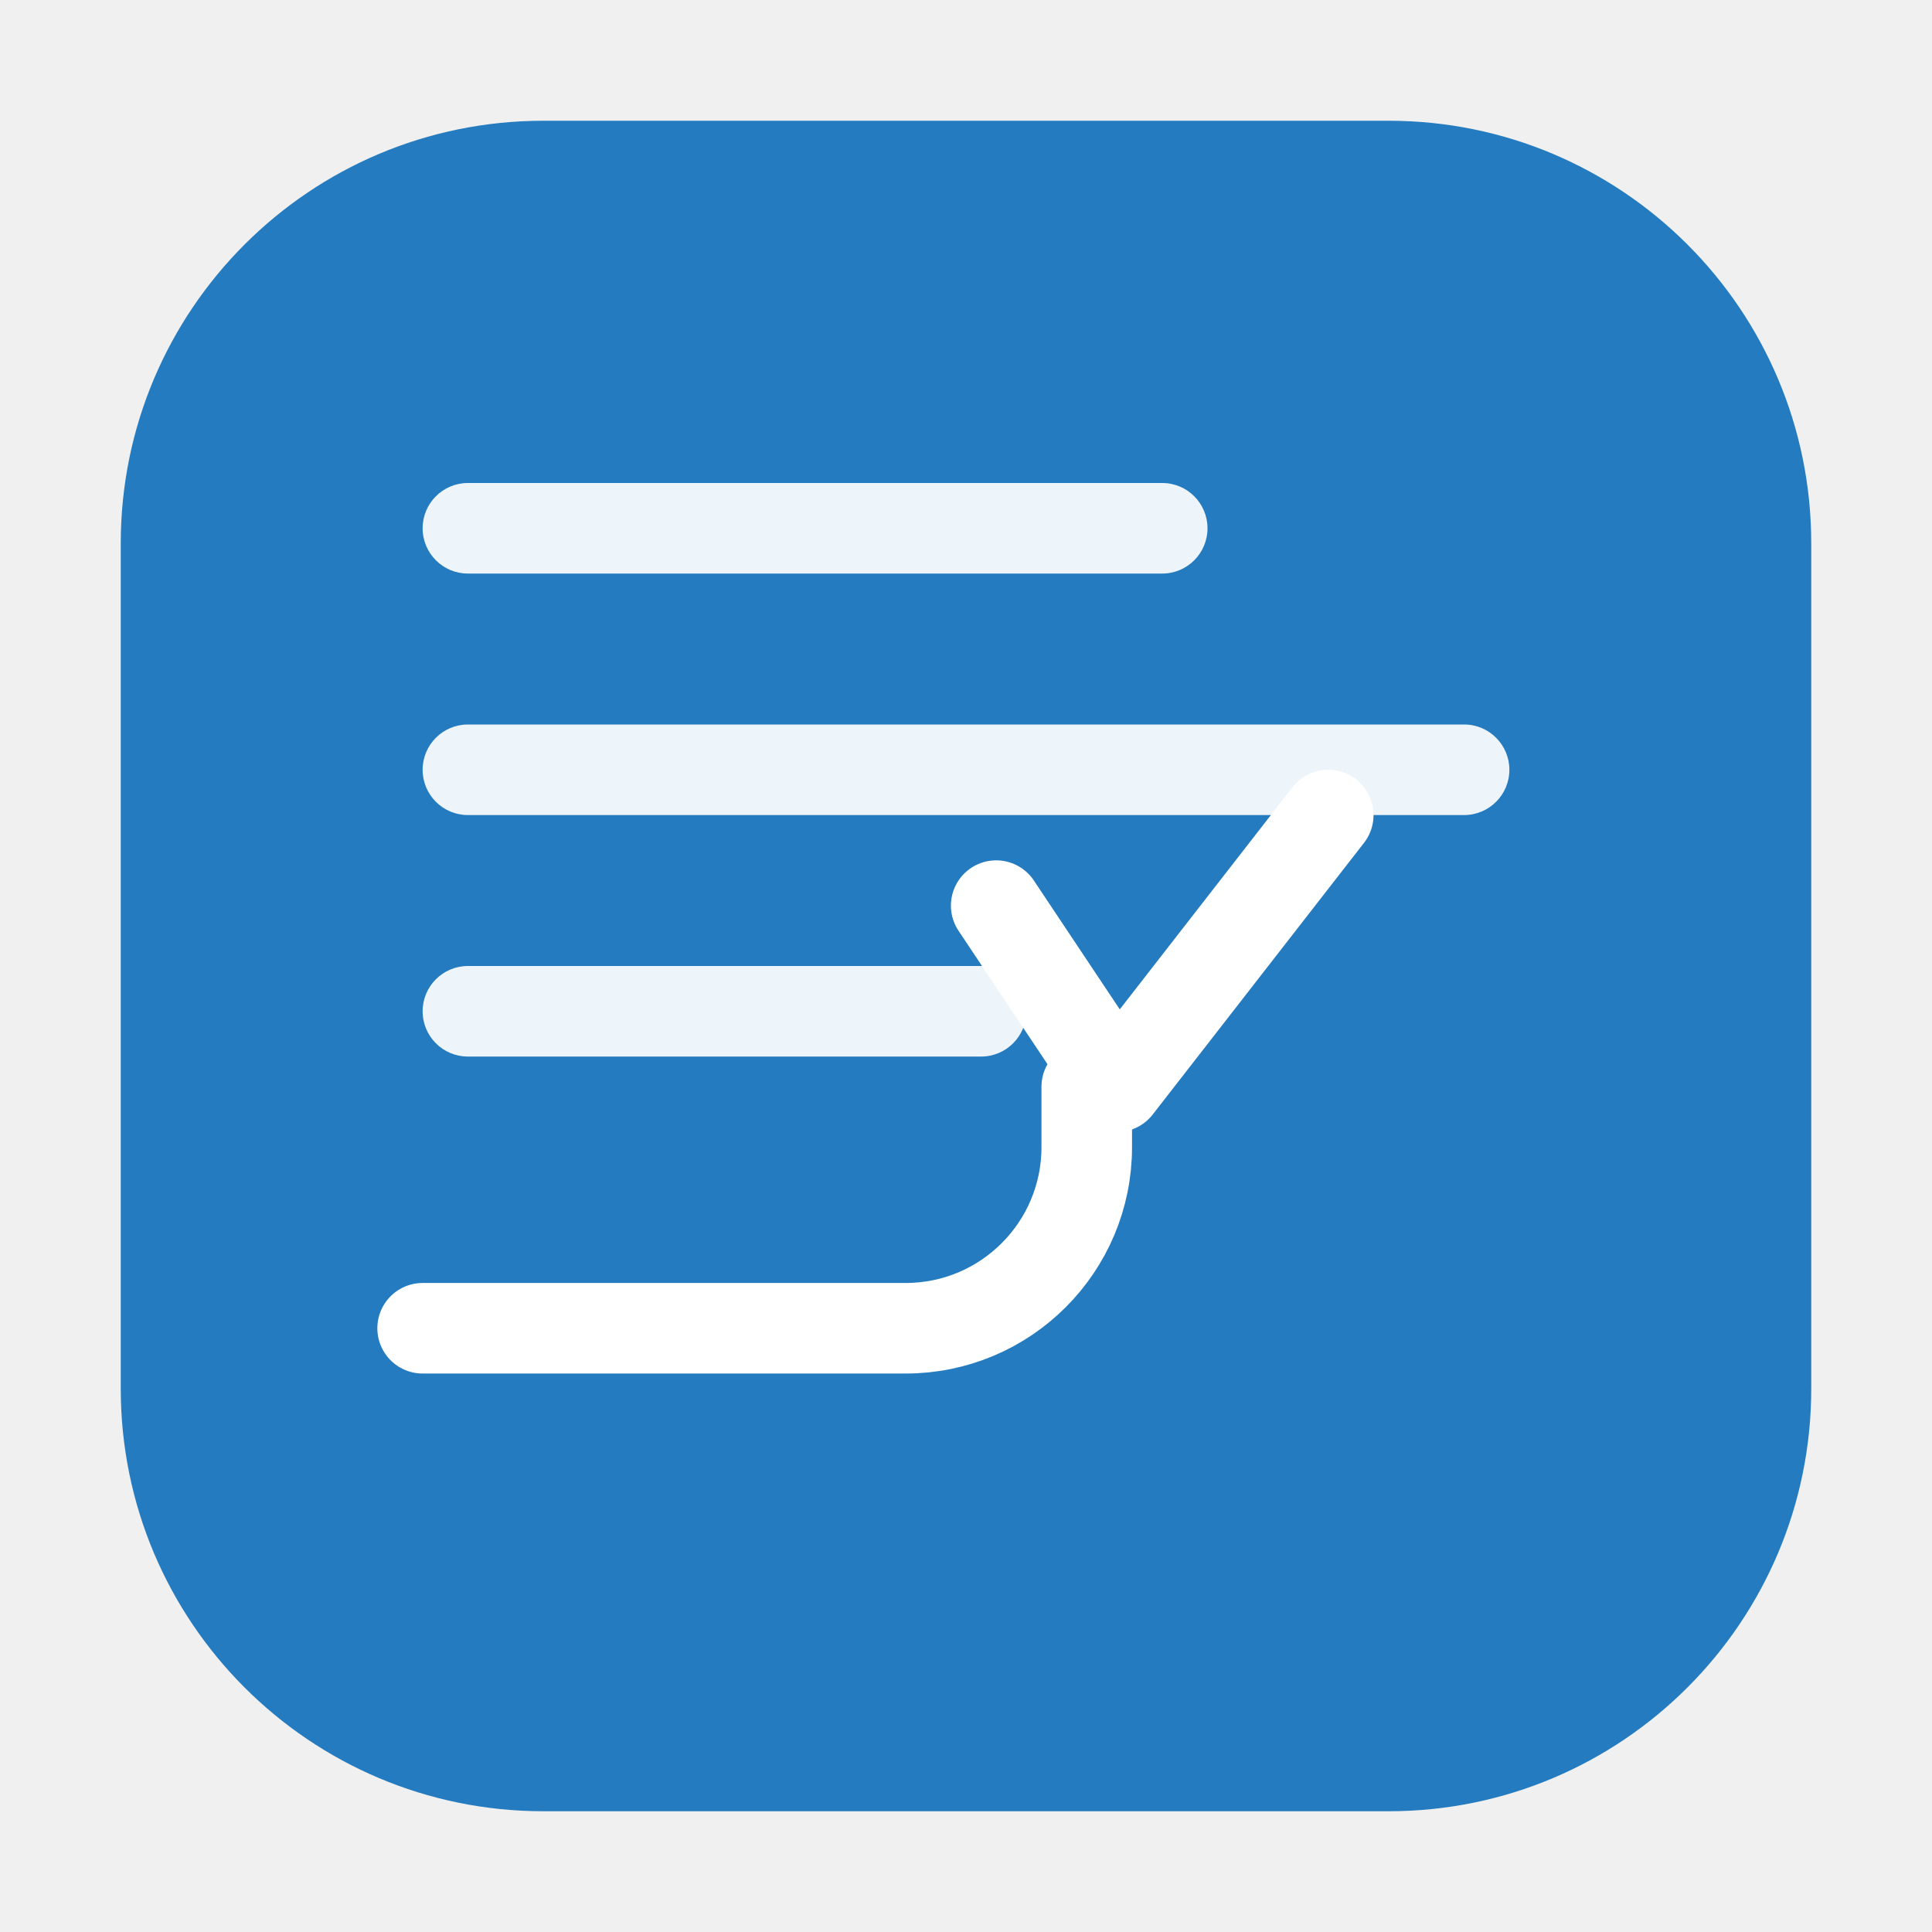
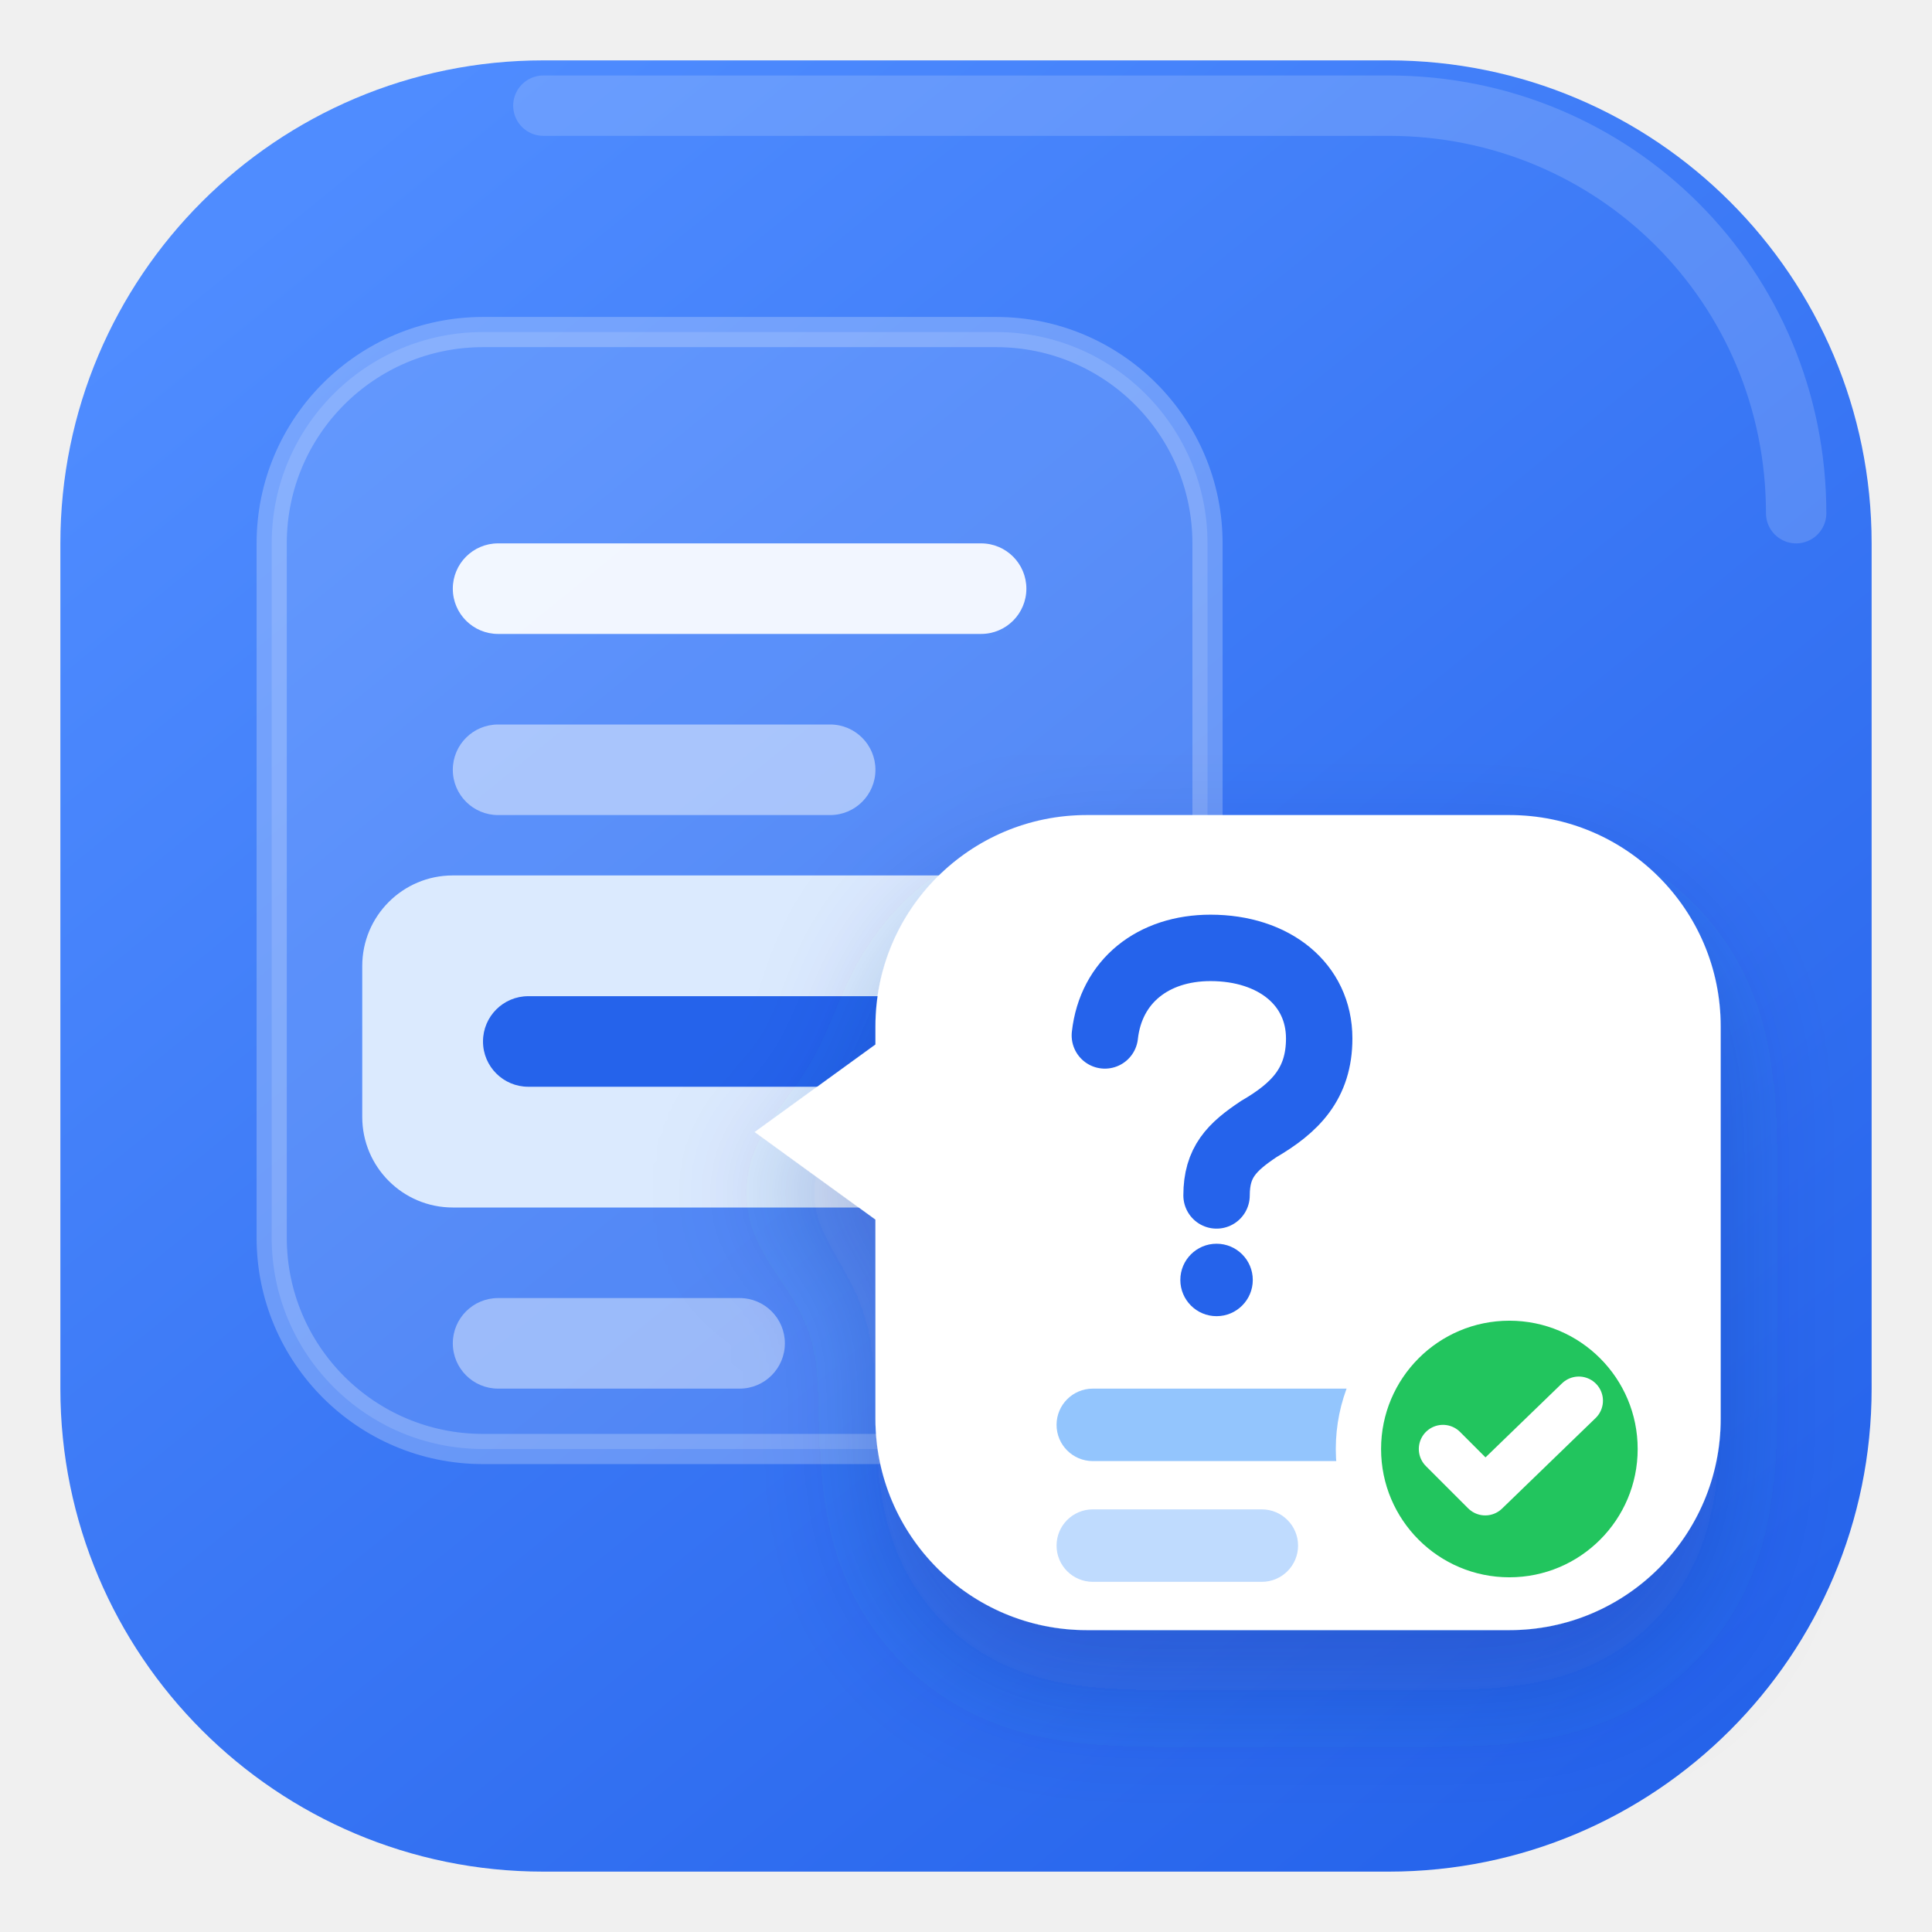
- <svg xmlns="http://www.w3.org/2000/svg" viewBox="0 0 64 64" width="64" height="64" role="img" aria-label="Selection follow-up">
-   <rect x="4" y="4" width="56" height="56" rx="14" fill="#247bbf" />
-   <rect x="14" y="16" width="26" height="3" rx="1.5" fill="#ffffff" opacity="0.92" />
-   <rect x="14" y="24" width="36" height="3" rx="1.5" fill="#ffffff" opacity="0.92" />
-   <rect x="14" y="32" width="20" height="3" rx="1.5" fill="#ffffff" opacity="0.92" />
-   <path d="M14 44h16a6 6 0 0 0 6-6v-2" fill="none" stroke="#ffffff" stroke-width="3" stroke-linecap="round" />
-   <path d="M33 30l4 6 7-9" fill="none" stroke="#ffffff" stroke-width="3" stroke-linecap="round" stroke-linejoin="round" />
+ <svg xmlns="http://www.w3.org/2000/svg" width="64" height="64" viewBox="0 0 64 64" fill="none" role="img" aria-labelledby="title desc">
+   <defs>
+     <linearGradient id="background" x1="10" y1="6" x2="54" y2="60" gradientUnits="userSpaceOnUse">
+       <stop stop-color="#4F8CFF" />
+       <stop offset="1" stop-color="#2563EB" />
+     </linearGradient>
+     <filter id="card-shadow" x="19" y="23" width="44" height="39" filterUnits="userSpaceOnUse" color-interpolation-filters="sRGB">
+       <feDropShadow dx="0" dy="2" stdDeviation="2" flood-color="#123B8F" flood-opacity="0.28" />
+     </filter>
+   </defs>
+   <rect x="2" y="2" width="60" height="60" rx="16" fill="url(#background)" />
+   <path d="M18 3.5H46C53.5 3.5 59.5 9.5 59.5 17" stroke="white" stroke-opacity="0.16" stroke-width="2" stroke-linecap="round" />
+   <rect x="9" y="11" width="31" height="37" rx="7" fill="white" fill-opacity="0.13" stroke="white" stroke-opacity="0.24" />
+   <rect x="15" y="18" width="19" height="3" rx="1.5" fill="white" fill-opacity="0.92" />
+   <rect x="15" y="24" width="14" height="3" rx="1.5" fill="white" fill-opacity="0.48" />
+   <rect x="15" y="43" width="11" height="3" rx="1.5" fill="white" fill-opacity="0.42" />
+   <rect x="12" y="29" width="25" height="11" rx="3" fill="#DBEAFE" />
+   <rect x="16" y="33" width="16" height="3" rx="1.5" fill="#2563EB" />
+   <g filter="url(#card-shadow)">
+     <path d="M36 27H50C53.866 27 57 30.134 57 34V47C57 50.866 53.866 54 50 54H36C32.134 54 29 50.866 29 47V40.4L25 37.5L29 34.6V34C29 30.134 32.134 27 36 27Z" fill="white" />
+   </g>
+   <path d="M36.6 34.3C36.8 32.5 38.2 31.4 40.1 31.4C42.2 31.4 43.7 32.6 43.7 34.4C43.7 35.9 42.9 36.7 41.7 37.4C40.8 38 40.3 38.5 40.3 39.6" stroke="#2563EB" stroke-width="2.2" stroke-linecap="round" />
+   <circle cx="40.3" cy="42.4" r="1.2" fill="#2563EB" />
+   <rect x="35" y="46" width="12" height="2.4" rx="1.2" fill="#93C5FD" />
+   <rect x="35" y="50" width="8" height="2.4" rx="1.2" fill="#BFDBFE" />
+   <circle cx="50" cy="48" r="5" fill="#22C55E" stroke="white" stroke-width="1.5" />
+   <path d="M47.8 48L49.2 49.4L52.3 46.4" stroke="white" stroke-width="1.6" stroke-linecap="round" stroke-linejoin="round" />
</svg>
